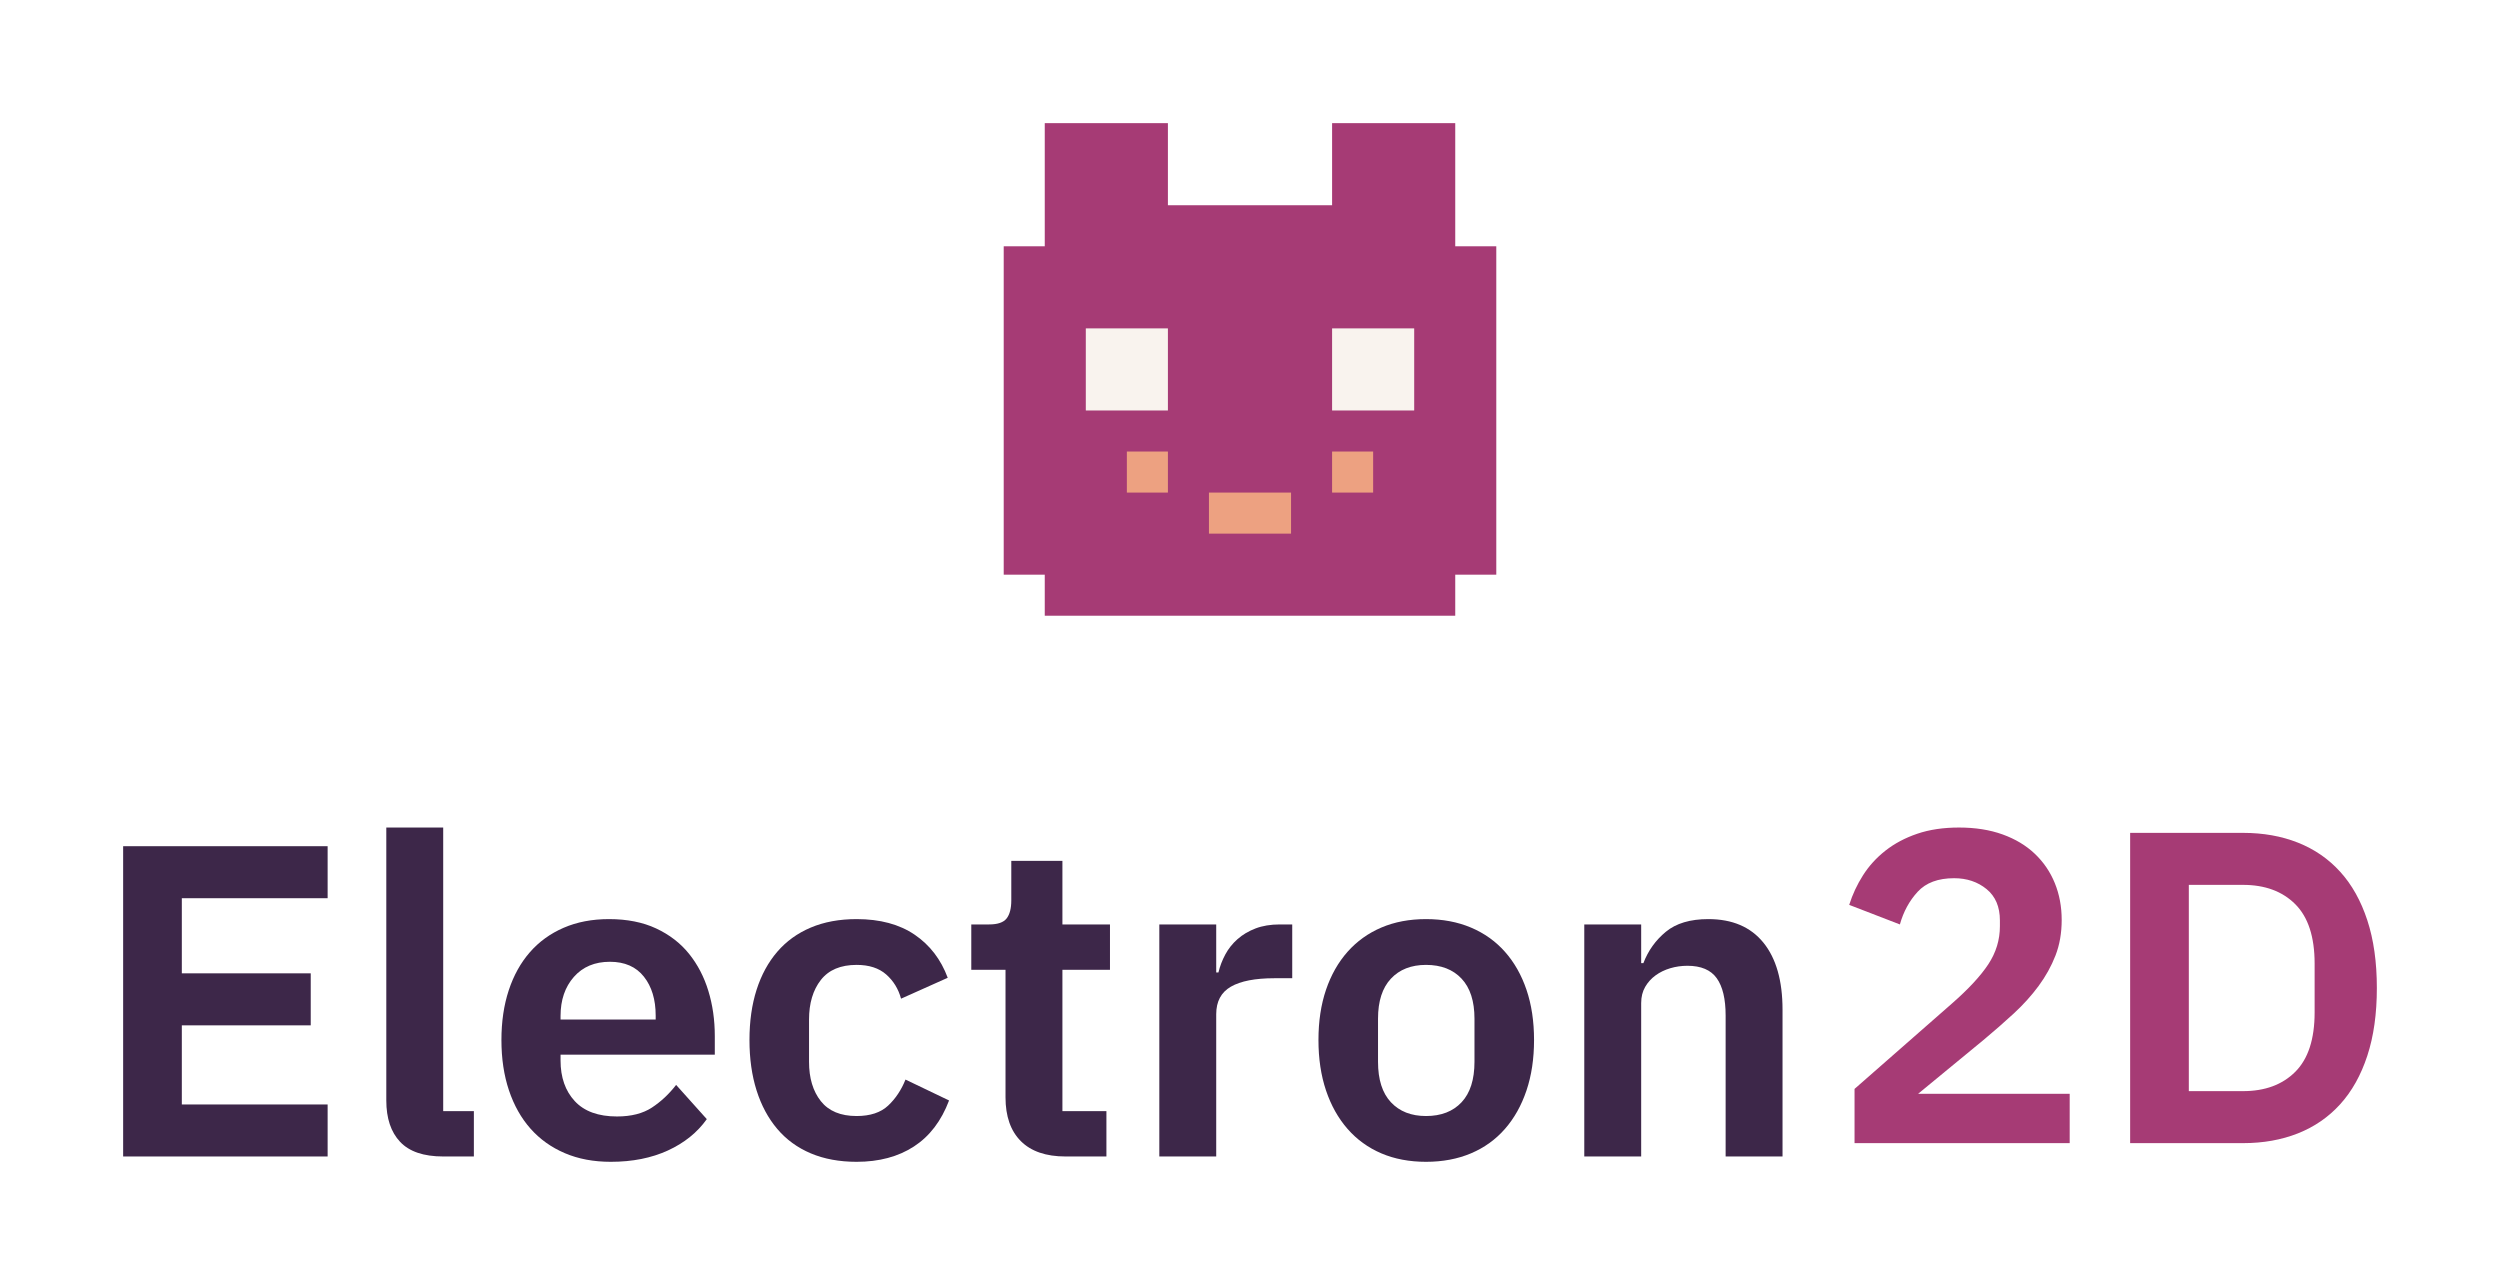
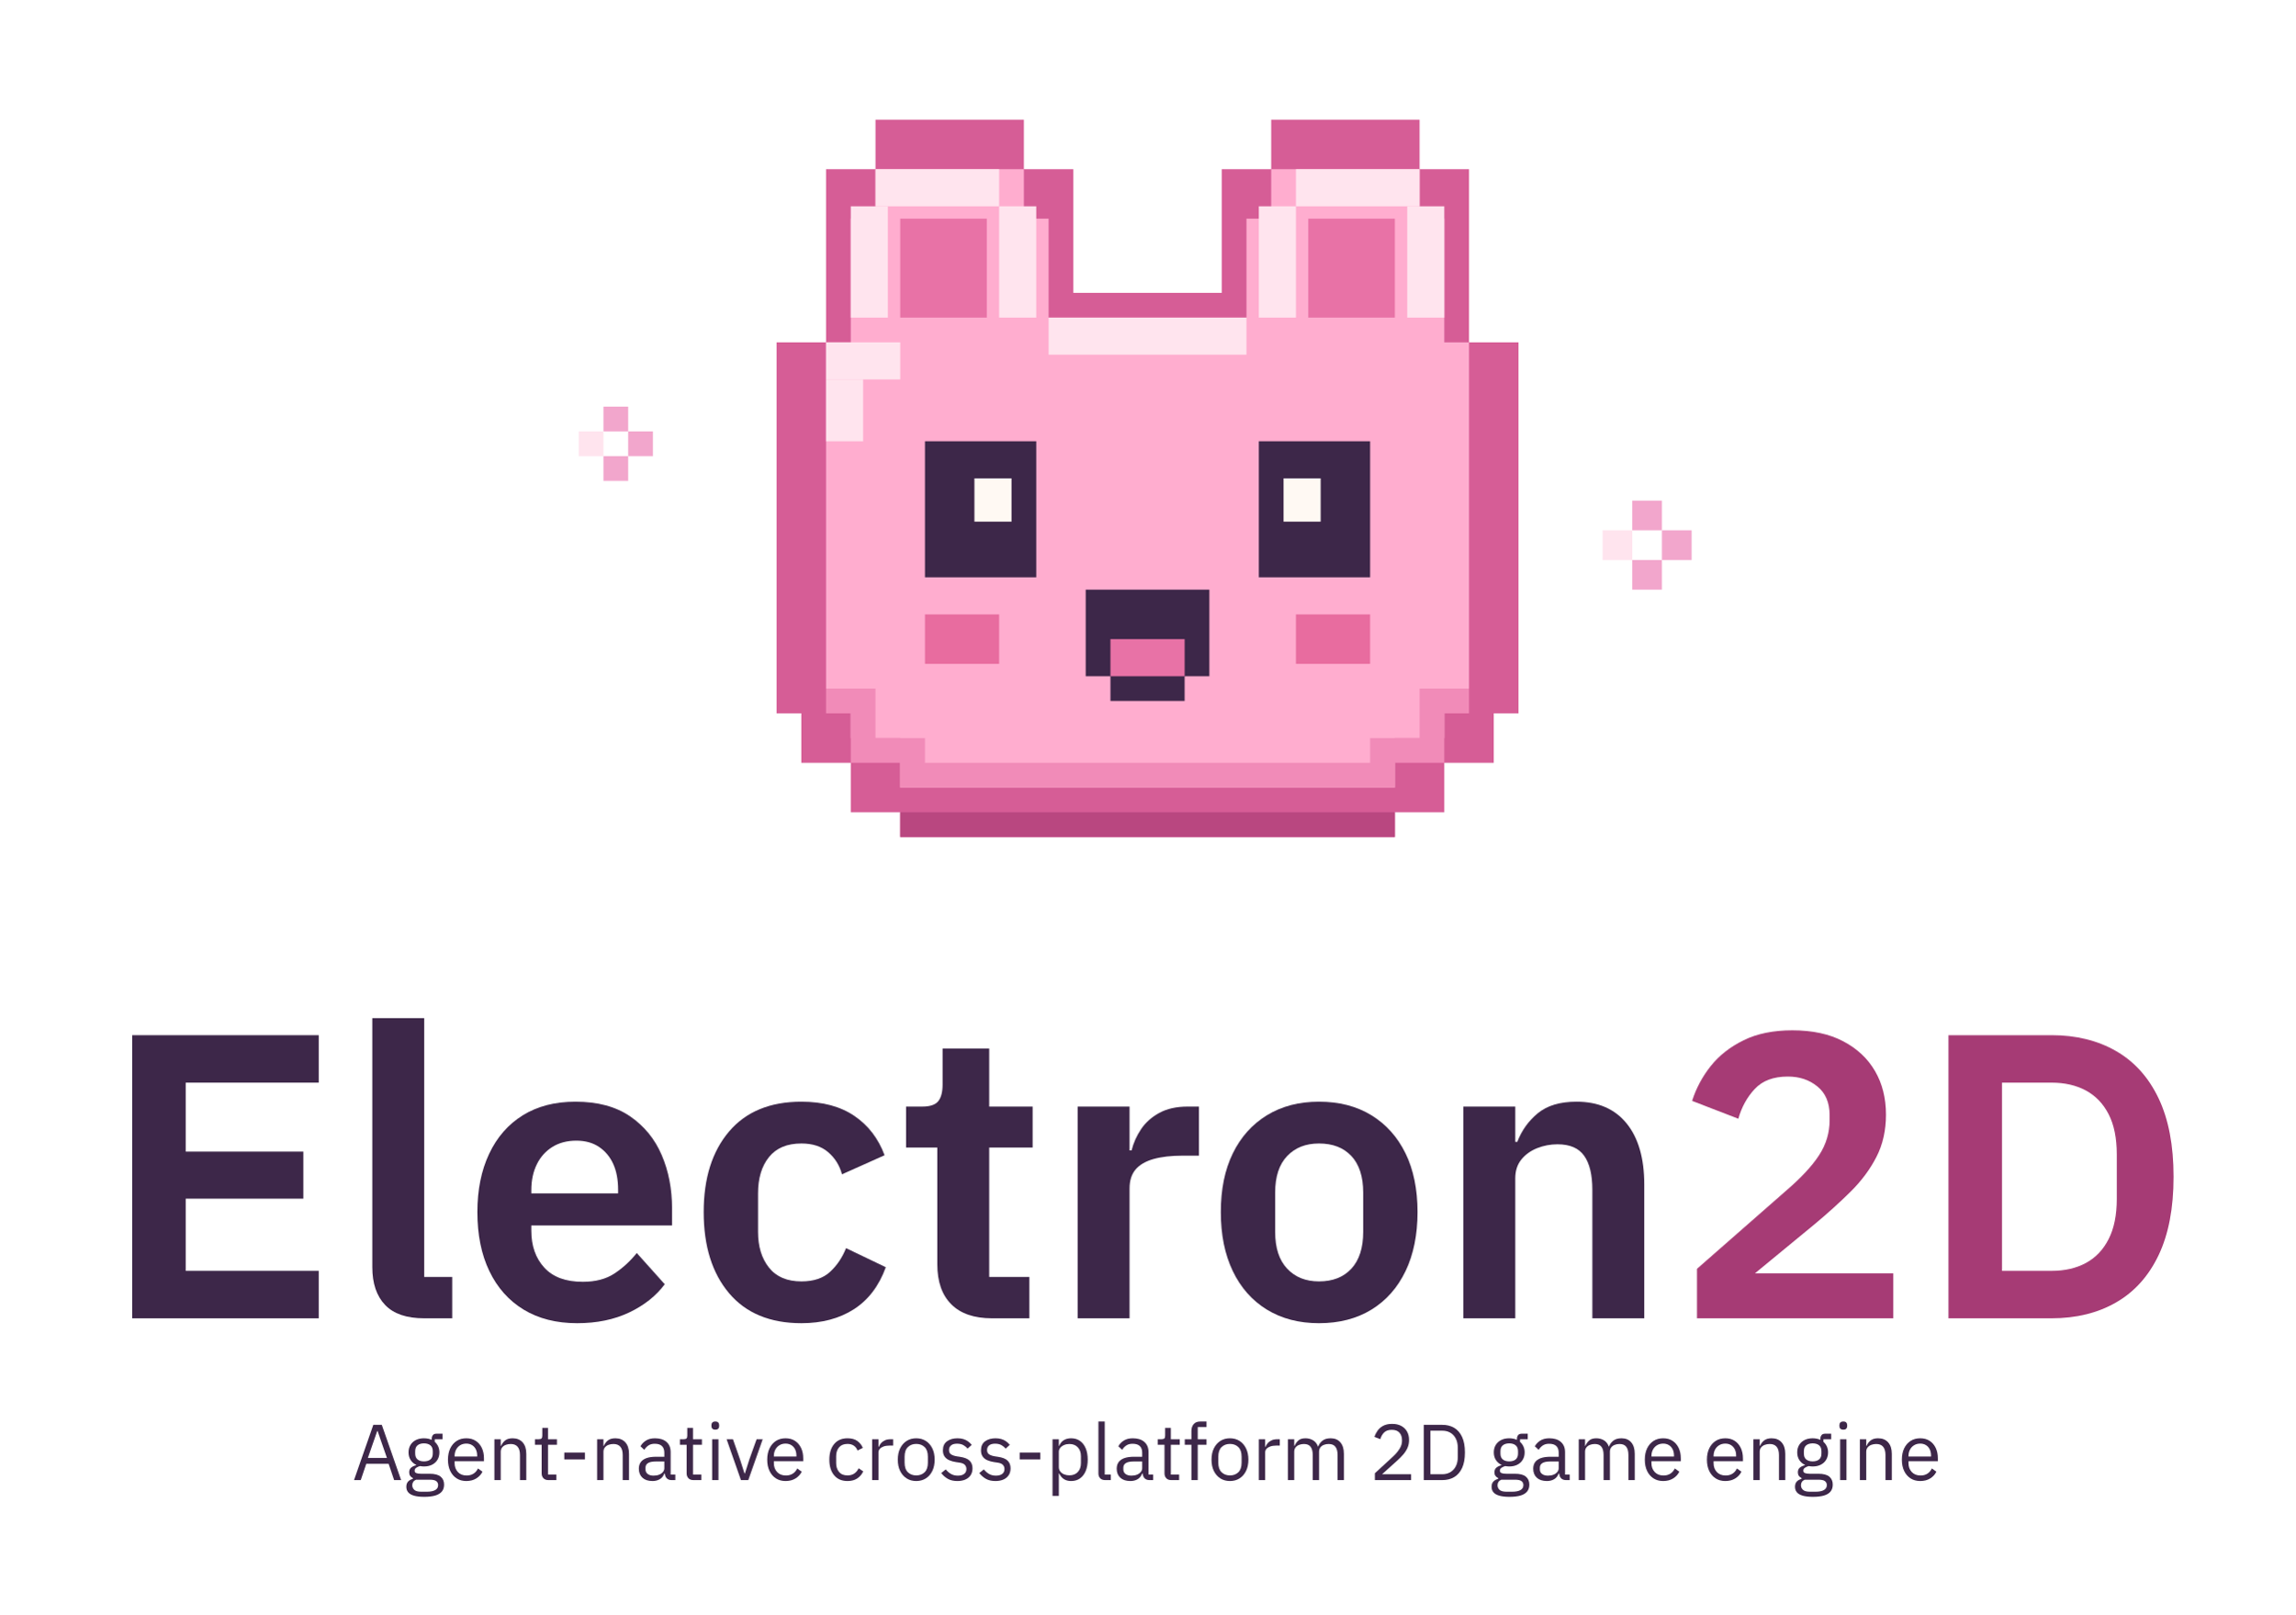
- <svg xmlns="http://www.w3.org/2000/svg" width="487.231" height="250.428" viewBox="0 0 487.231 250.428">
-   <g transform="translate(179.6154 8.0) scale(1.0)">
-     <path fill="#A63B75" d="M24 16H48V32H80V16H104V40H112V104H104V112H24V104H16V40H24Z" />
-     <path fill="#F9F3EE" d="M32 56H48V72H32ZM80 56H96V72H80Z" />
-     <path fill="#EDA181" d="M40 80H48V88H40ZM80 80H88V88H80ZM56 88H72V96H56Z" />
-   </g>
-   <g transform="translate(16.89607 225.3886)">
-     <g fill="#3D2749" transform="scale(0.08663328 -0.08663328)">
-       <path transform="translate(0 0)" d="M82 0V698H542V581H214V412H504V295H214V117H542V0Z" />
-       <path transform="translate(600 0)" d="M202 0Q136 0 105.0 33.0Q74 66 74 126V740H202V102H271V0Z" />
-       <path transform="translate(894 0)" d="M285 -12Q227 -12 181.5 7.5Q136 27 104.5 62.5Q73 98 56.0 148.5Q39 199 39 262Q39 324 55.5 374.0Q72 424 103.0 459.5Q134 495 179.0 514.5Q224 534 281 534Q342 534 387.0 513.0Q432 492 461.0 456.0Q490 420 504.5 372.5Q519 325 519 271V229H172V216Q172 159 204.0 124.5Q236 90 299 90Q347 90 377.5 110.0Q408 130 432 161L501 84Q469 39 413.5 13.5Q358 -12 285 -12ZM283 438Q232 438 202.0 404.0Q172 370 172 316V308H386V317Q386 371 359.5 404.5Q333 438 283 438Z" />
-       <path transform="translate(1452 0)" d="M280 -12Q222 -12 177.0 7.0Q132 26 101.5 62.0Q71 98 55.0 148.5Q39 199 39 262Q39 325 55.0 375.0Q71 425 101.5 460.5Q132 496 177.0 515.0Q222 534 280 534Q359 534 410.5 499.0Q462 464 485 402L380 355Q371 388 346.5 409.5Q322 431 280 431Q226 431 199.5 397.0Q173 363 173 308V213Q173 158 199.5 124.5Q226 91 280 91Q326 91 351.0 114.5Q376 138 390 173L488 126Q462 57 409.0 22.5Q356 -12 280 -12Z" />
-       <path transform="translate(1965 0)" d="M237 0Q171 0 136.5 34.5Q102 69 102 133V420H25V522H65Q94 522 104.5 535.5Q115 549 115 576V665H230V522H337V420H230V102H329V0Z" />
-       <path transform="translate(2339 0)" d="M74 0V522H202V414H207Q212 435 222.5 454.5Q233 474 250.0 489.0Q267 504 290.5 513.0Q314 522 345 522H373V401H333Q268 401 235.0 382.0Q202 363 202 320V0Z" />
-       <path transform="translate(2732 0)" d="M281 -12Q225 -12 180.5 7.0Q136 26 104.5 62.0Q73 98 56.0 148.5Q39 199 39 262Q39 325 56.0 375.0Q73 425 104.5 460.5Q136 496 180.5 515.0Q225 534 281 534Q337 534 382.0 515.0Q427 496 458.5 460.5Q490 425 507.0 375.0Q524 325 524 262Q524 199 507.0 148.5Q490 98 458.5 62.0Q427 26 382.0 7.0Q337 -12 281 -12ZM281 91Q332 91 361.0 122.0Q390 153 390 213V310Q390 369 361.0 400.0Q332 431 281 431Q231 431 202.0 400.0Q173 369 173 310V213Q173 153 202.0 122.0Q231 91 281 91Z" />
-       <path transform="translate(3295 0)" d="M74 0V522H202V435H207Q223 477 257.5 505.5Q292 534 353 534Q434 534 477.0 481.0Q520 428 520 330V0H392V317Q392 373 372.0 401.0Q352 429 306 429Q286 429 267.5 423.5Q249 418 234.5 407.5Q220 397 211.0 381.5Q202 366 202 345V0Z" />
-     </g>
-   </g>
-   <g transform="translate(356.0654 222.7896)">
-     <g fill="#A63B75" transform="scale(0.08663328 -0.08663328)">
-       <path transform="translate(0 0)" d="M546 0H62V122L281 314Q337 363 363.0 402.5Q389 442 389 488V501Q389 547 359.0 571.5Q329 596 286 596Q232 596 204.0 565.5Q176 535 164 492L50 536Q61 571 81.0 602.5Q101 634 131.5 658.0Q162 682 203.0 696.0Q244 710 297 710Q352 710 395.0 694.5Q438 679 467.5 651.0Q497 623 512.5 585.0Q528 547 528 502Q528 458 514.0 422.0Q500 386 476.0 353.5Q452 321 420.0 291.5Q388 262 352 232L205 111H546Z" />
-       <path transform="translate(600 0)" d="M82 698H336Q404 698 459.5 676.0Q515 654 554.5 610.5Q594 567 615.5 501.5Q637 436 637 349Q637 262 615.5 196.5Q594 131 554.5 87.5Q515 44 459.5 22.0Q404 0 336 0H82ZM336 117Q410 117 453.5 160.5Q497 204 497 294V404Q497 494 453.5 537.5Q410 581 336 581H214V117Z" />
+ <svg xmlns="http://www.w3.org/2000/svg" width="580" height="408" viewBox="430 291 580 408" fill="none" version="1.1">
+   <g>
+     <g>
+       <g>
+         <g>
+           <g fill="none">
+             <g />
+             <g>
+               <g>
+                 <g transform="matrix(1, 0, 0, 1, 0, 0)" x="455" y="535.312" width="530" height="103" rx="0" ry="0">
+                   <g>
+                     <g fill="#3D2749" aria-label="Electron" data-font="IBM Plex Sans 600">
+                       <path d="M510.556 624.125H463.405V552.58H510.556V564.572H476.935V581.997H506.661V593.888H476.935V612.133H510.556Z" />
+                       <path d="M544.279 624.125H537.206Q530.543 624.125 527.315 620.742Q524.086 617.36 524.086 611.21V548.275H537.206V613.67H544.279Z" />
+                       <path d="M575.849 625.355Q567.956 625.355 562.319 621.921Q556.681 618.487 553.658 612.184Q550.634 605.88 550.634 597.27Q550.634 588.865 553.606 582.561Q556.579 576.258 562.114 572.824Q567.649 569.39 575.439 569.39Q583.844 569.39 589.225 573.08Q594.607 576.77 597.221 582.869Q599.834 588.967 599.834 596.347V600.653H564.266V601.985Q564.266 607.725 567.546 611.312Q570.827 614.9 577.284 614.9Q582.102 614.9 585.279 612.799Q588.457 610.697 590.917 607.622L597.989 615.515Q594.709 619.923 589.02 622.639Q583.332 625.355 575.849 625.355ZM575.644 579.23Q572.159 579.23 569.596 580.819Q567.034 582.408 565.65 585.226Q564.266 588.045 564.266 591.735V592.555H586.202V591.633Q586.202 587.84 584.972 585.124Q583.742 582.408 581.384 580.819Q579.027 579.23 575.644 579.23Z" />
+                       <path d="M632.532 625.355Q620.642 625.355 614.236 617.77Q607.829 610.185 607.829 597.27Q607.829 584.457 614.236 576.924Q620.642 569.39 632.532 569.39Q640.63 569.39 645.909 572.977Q651.188 576.565 653.545 582.92L642.782 587.737Q641.86 584.355 639.297 582.151Q636.735 579.947 632.532 579.947Q627.1 579.947 624.332 583.381Q621.565 586.815 621.565 592.555V602.293Q621.565 607.827 624.332 611.312Q627.1 614.798 632.532 614.798Q637.145 614.798 639.759 612.389Q642.372 609.98 643.807 606.393L653.852 611.21Q651.29 618.283 645.806 621.819Q640.322 625.355 632.532 625.355Z" />
+                       <path d="M690.138 624.125H680.708Q673.943 624.125 670.407 620.589Q666.87 617.053 666.87 610.492V580.972H658.978V570.62H663.078Q666.05 570.62 667.126 569.236Q668.203 567.852 668.203 565.085V555.962H679.99V570.62H690.958V580.972H679.99V613.67H690.138Z" />
+                       <path d="M715.456 624.125H702.336V570.62H715.456V581.69H715.968Q716.686 578.82 718.377 576.309Q720.068 573.798 722.99 572.209Q725.911 570.62 730.114 570.62H732.984V583.023H728.883Q724.476 583.023 721.452 583.894Q718.428 584.765 716.942 586.559Q715.456 588.352 715.456 591.325Z" />
+                       <path d="M763.324 625.355Q755.739 625.355 750.153 621.921Q744.566 618.487 741.542 612.184Q738.519 605.88 738.519 597.27Q738.519 588.66 741.542 582.459Q744.566 576.258 750.153 572.824Q755.739 569.39 763.324 569.39Q771.011 569.39 776.598 572.824Q782.184 576.258 785.208 582.459Q788.232 588.66 788.232 597.27Q788.232 605.88 785.208 612.184Q782.184 618.487 776.598 621.921Q771.011 625.355 763.324 625.355ZM763.324 614.798Q768.551 614.798 771.524 611.569Q774.496 608.34 774.496 602.293V592.35Q774.496 586.303 771.524 583.125Q768.551 579.947 763.324 579.947Q758.301 579.947 755.278 583.125Q752.254 586.303 752.254 592.35V602.293Q752.254 608.34 755.278 611.569Q758.301 614.798 763.324 614.798Z" />
+                       <path d="M812.934 624.125H799.814V570.62H812.934V579.538H813.447Q815.087 575.232 818.623 572.311Q822.16 569.39 828.412 569.39Q836.612 569.39 841.071 574.874Q845.53 580.357 845.53 590.3V624.125H832.41V591.633Q832.41 585.995 830.36 583.074Q828.31 580.153 823.595 580.153Q820.93 580.153 818.47 581.126Q816.01 582.1 814.472 583.996Q812.934 585.893 812.934 588.763Z" />
+                     </g>
+                   </g>
+                   <g>
+                     <g fill="#A63B75" aria-label="2D" data-font="IBM Plex Sans 600">
+                       <path d="M908.466 612.747V624.125H858.855V611.62L881.303 591.94Q887.043 587.02 889.708 582.92Q892.373 578.82 892.373 574.105V572.773Q892.373 568.058 889.298 565.546Q886.223 563.035 881.816 563.035Q876.383 563.035 873.462 566.161Q870.54 569.288 869.31 573.695L857.625 569.185Q859.163 564.367 862.34 560.37Q865.518 556.372 870.643 553.861Q875.768 551.35 882.943 551.35Q890.528 551.35 895.807 554.117Q901.086 556.885 903.854 561.651Q906.621 566.418 906.621 572.67Q906.621 578.615 904.212 583.33Q901.803 588.045 897.652 592.145Q893.501 596.245 888.581 600.345L873.513 612.747Z" />
+                       <path d="M922.406 624.125V552.58H948.442Q957.769 552.58 964.74 556.577Q971.71 560.575 975.502 568.519Q979.295 576.462 979.295 588.352Q979.295 600.242 975.502 608.186Q971.71 616.13 964.74 620.128Q957.769 624.125 948.442 624.125ZM935.937 612.133H948.442Q953.464 612.133 957.154 610.134Q960.845 608.135 962.895 604.086Q964.945 600.038 964.945 593.99V582.715Q964.945 576.565 962.895 572.567Q960.845 568.57 957.154 566.571Q953.464 564.572 948.442 564.572H935.937Z" />
+                     </g>
+                   </g>
+                 </g>
+               </g>
+               <g>
+                 <g transform="matrix(1, 0, 0, 1, 0, 0)" x="519" y="640" width="402" height="20" rx="0" ry="0">
+                   <g>
+                     <g fill="#3D2749" aria-label="Agent-native cross-platform 2D game engine" data-font="IBM Plex Sans 400" transform="translate(0 7.5)">
+                       <path d="M531.36 657.5H529.6L528.2 653.38H522.56L521.16 657.5H519.46L524.34 643.54H526.48ZM527.78 651.9 526.02 646.84 525.42 645.1H525.32L524.72 646.84L522.96 651.9Z" />
+                       <path d="M542.221 658.64Q542.221 659.7 541.661 660.39Q541.101 661.08 539.991 661.41Q538.881 661.74 537.221 661.74Q535.62 661.74 534.611 661.44Q533.6 661.14 533.14 660.57Q532.68 660 532.68 659.2Q532.68 658.36 533.12 657.88Q533.56 657.4 534.321 657.2V656.98Q533.88 656.76 533.64 656.41Q533.4 656.06 533.4 655.54Q533.4 654.76 533.9 654.35Q534.4 653.94 535.181 653.74V653.66Q534.26 653.22 533.75 652.4Q533.24 651.58 533.24 650.5Q533.24 649.44 533.72 648.64Q534.2 647.84 535.081 647.39Q535.961 646.94 537.12 646.94Q537.681 646.94 538.171 647.04Q538.661 647.14 539.081 647.34V647.16Q539.081 646.56 539.361 646.17Q539.641 645.78 540.281 645.78H541.821V647.18H539.861V647.84Q540.421 648.32 540.731 649Q541.041 649.68 541.041 650.5Q541.041 651.54 540.561 652.35Q540.081 653.16 539.201 653.61Q538.321 654.06 537.14 654.06Q536.88 654.06 536.62 654.03Q536.361 654 536.14 653.96Q535.64 654.1 535.211 654.37Q534.78 654.64 534.78 655.12Q534.78 655.58 535.221 655.74Q535.66 655.9 536.361 655.9H538.561Q540.481 655.9 541.351 656.63Q542.221 657.36 542.221 658.64ZM540.721 658.76Q540.721 658.14 540.251 657.77Q539.781 657.4 538.581 657.4H535.14Q534.64 657.62 534.41 657.97Q534.18 658.32 534.18 658.8Q534.18 659.48 534.691 659.96Q535.201 660.44 536.42 660.44H537.901Q539.241 660.44 539.981 660.02Q540.721 659.6 540.721 658.76ZM537.14 652.78Q538.161 652.78 538.761 652.29Q539.361 651.8 539.361 650.78V650.22Q539.361 649.2 538.761 648.71Q538.161 648.22 537.14 648.22Q536.12 648.22 535.52 648.71Q534.92 649.2 534.92 650.22V650.78Q534.92 651.8 535.52 652.29Q536.12 652.78 537.14 652.78Z" />
+                       <path d="M547.841 657.74Q546.441 657.74 545.401 657.07Q544.361 656.4 543.781 655.19Q543.201 653.98 543.201 652.34Q543.201 650.7 543.781 649.49Q544.361 648.28 545.401 647.61Q546.441 646.94 547.841 646.94Q549.221 646.94 550.221 647.59Q551.221 648.24 551.761 649.38Q552.301 650.52 552.301 651.98V652.74H544.881V653.22Q544.881 654.56 545.691 655.45Q546.501 656.34 547.941 656.34Q548.921 656.34 549.651 655.88Q550.381 655.42 550.781 654.56L551.921 655.38Q551.421 656.42 550.361 657.08Q549.301 657.74 547.841 657.74ZM547.841 648.28Q546.981 648.28 546.311 648.68Q545.641 649.08 545.261 649.79Q544.881 650.5 544.881 651.4V651.54H550.581V651.32Q550.581 650.4 550.241 649.72Q549.901 649.04 549.281 648.66Q548.661 648.28 547.841 648.28Z" />
+                       <path d="M556.541 657.5H554.941V647.18H556.541V648.86H556.621Q557.001 647.98 557.691 647.46Q558.381 646.94 559.541 646.94Q561.141 646.94 562.071 647.97Q563.001 649 563.001 650.88V657.5H561.401V651.16Q561.401 649.78 560.811 649.08Q560.221 648.38 559.061 648.38Q558.421 648.38 557.841 648.59Q557.261 648.8 556.901 649.24Q556.541 649.68 556.541 650.34Z" />
+                       <path d="M570.582 657.5H568.582Q567.761 657.5 567.321 657.02Q566.881 656.54 566.881 655.8V648.58H565.181V647.18H566.141Q566.661 647.18 566.851 646.97Q567.041 646.76 567.041 646.24V644.32H568.481V647.18H570.741V648.58H568.481V656.1H570.582Z" />
+                       <path d="M577.822 652.28H572.602V650.56H577.822Z" />
+                       <path d="M582.502 657.5H580.902V647.18H582.502V648.86H582.582Q582.962 647.98 583.652 647.46Q584.342 646.94 585.502 646.94Q587.102 646.94 588.032 647.97Q588.962 649 588.962 650.88V657.5H587.362V651.16Q587.362 649.78 586.772 649.08Q586.182 648.38 585.022 648.38Q584.382 648.38 583.802 648.59Q583.222 648.8 582.862 649.24Q582.502 649.68 582.502 650.34Z" />
+                       <path d="M600.662 657.5H599.762Q599.122 657.5 598.722 657.23Q598.322 656.96 598.142 656.48Q597.962 656 597.962 655.38V655.24L598.582 655.82H597.882Q597.562 656.76 596.772 657.25Q595.982 657.74 594.902 657.74Q593.262 657.74 592.352 656.9Q591.442 656.06 591.442 654.62Q591.442 653.64 591.922 652.97Q592.402 652.3 593.372 651.95Q594.342 651.6 595.842 651.6H597.882V650.58Q597.882 649.48 597.282 648.9Q596.682 648.32 595.442 648.32Q594.522 648.32 593.882 648.74Q593.242 649.16 592.822 649.86L591.862 648.96Q592.282 648.14 593.202 647.54Q594.122 646.94 595.522 646.94Q597.382 646.94 598.432 647.86Q599.482 648.78 599.482 650.42V656.1H600.662ZM597.882 652.8H595.762Q594.402 652.8 593.762 653.2Q593.122 653.6 593.122 654.36V654.78Q593.122 655.54 593.682 655.96Q594.242 656.38 595.162 656.38Q595.962 656.38 596.572 656.13Q597.182 655.88 597.532 655.45Q597.882 655.02 597.882 654.5Z" />
+                       <path d="M607.223 657.5H605.222Q604.403 657.5 603.962 657.02Q603.523 656.54 603.523 655.8V648.58H601.822V647.18H602.783Q603.303 647.18 603.492 646.97Q603.683 646.76 603.683 646.24V644.32H605.122V647.18H607.383V648.58H605.122V656.1H607.223Z" />
+                       <path d="M610.763 644.76Q610.263 644.76 610.023 644.51Q609.783 644.26 609.783 643.86V643.6Q609.783 643.2 610.023 642.95Q610.263 642.7 610.763 642.7Q611.283 642.7 611.513 642.95Q611.743 643.2 611.743 643.6V643.86Q611.743 644.26 611.513 644.51Q611.283 644.76 610.763 644.76ZM609.963 657.5V647.18H611.563V657.5Z" />
+                       <path d="M619.103 657.5H617.243L613.623 647.18H615.223L617.023 652.3L618.143 655.82H618.243L619.363 652.3L621.203 647.18H622.743Z" />
+                       <path d="M628.523 657.74Q627.123 657.74 626.083 657.07Q625.043 656.4 624.463 655.19Q623.883 653.98 623.883 652.34Q623.883 650.7 624.463 649.49Q625.043 648.28 626.083 647.61Q627.123 646.94 628.523 646.94Q629.903 646.94 630.903 647.59Q631.903 648.24 632.443 649.38Q632.983 650.52 632.983 651.98V652.74H625.563V653.22Q625.563 654.56 626.373 655.45Q627.183 656.34 628.623 656.34Q629.603 656.34 630.333 655.88Q631.063 655.42 631.463 654.56L632.603 655.38Q632.103 656.42 631.043 657.08Q629.983 657.74 628.523 657.74ZM628.523 648.28Q627.663 648.28 626.993 648.68Q626.323 649.08 625.943 649.79Q625.563 650.5 625.563 651.4V651.54H631.263V651.32Q631.263 650.4 630.923 649.72Q630.583 649.04 629.963 648.66Q629.343 648.28 628.523 648.28Z" />
+                       <path d="M644.184 657.74Q642.004 657.74 640.794 656.28Q639.584 654.82 639.584 652.34Q639.584 649.86 640.794 648.4Q642.004 646.94 644.184 646.94Q645.724 646.94 646.664 647.62Q647.604 648.3 648.044 649.36L646.704 650.04Q646.424 649.24 645.774 648.8Q645.124 648.36 644.184 648.36Q642.764 648.36 642.034 649.23Q641.304 650.1 641.304 651.46V653.22Q641.304 654.56 642.034 655.44Q642.764 656.32 644.184 656.32Q645.164 656.32 645.864 655.86Q646.564 655.4 646.984 654.52L648.144 655.3Q647.644 656.4 646.654 657.07Q645.664 657.74 644.184 657.74Z" />
+                       <path d="M652.004 657.5H650.404V647.18H652.004V649.08H652.104Q652.284 648.58 652.664 648.15Q653.044 647.72 653.644 647.45Q654.244 647.18 655.084 647.18H655.704V648.78H654.764Q653.904 648.78 653.284 649.01Q652.664 649.24 652.334 649.62Q652.004 650 652.004 650.5Z" />
+                       <path d="M661.544 657.74Q660.164 657.74 659.114 657.07Q658.064 656.4 657.474 655.19Q656.884 653.98 656.884 652.34Q656.884 650.7 657.474 649.49Q658.064 648.28 659.114 647.61Q660.164 646.94 661.544 646.94Q662.924 646.94 663.974 647.61Q665.024 648.28 665.614 649.49Q666.204 650.7 666.204 652.34Q666.204 653.98 665.614 655.19Q665.024 656.4 663.974 657.07Q662.924 657.74 661.544 657.74ZM661.544 656.32Q662.844 656.32 663.664 655.52Q664.484 654.72 664.484 653.08V651.6Q664.484 649.96 663.664 649.16Q662.844 648.36 661.544 648.36Q660.264 648.36 659.434 649.16Q658.604 649.96 658.604 651.6V653.08Q658.604 654.72 659.434 655.52Q660.264 656.32 661.544 656.32Z" />
+                       <path d="M671.944 657.74Q670.524 657.74 669.544 657.19Q668.564 656.64 667.864 655.72L669.004 654.8Q669.605 655.54 670.345 655.96Q671.085 656.38 672.064 656.38Q673.085 656.38 673.655 655.94Q674.225 655.5 674.225 654.7Q674.225 654.1 673.835 653.66Q673.445 653.22 672.424 653.08L671.605 652.96Q670.664 652.82 669.904 652.49Q669.144 652.16 668.714 651.55Q668.284 650.94 668.284 649.98Q668.284 648.44 669.334 647.69Q670.385 646.94 671.965 646.94Q672.804 646.94 673.455 647.14Q674.105 647.34 674.625 647.71Q675.145 648.08 675.565 648.6L674.505 649.56Q674.165 649.08 673.505 648.69Q672.845 648.3 671.845 648.3Q670.865 648.3 670.345 648.73Q669.824 649.16 669.824 649.9Q669.824 650.64 670.335 650.99Q670.845 651.34 671.804 651.5L672.605 651.62Q674.325 651.88 675.045 652.61Q675.765 653.34 675.765 654.52Q675.765 655.52 675.305 656.24Q674.845 656.96 673.985 657.35Q673.125 657.74 671.944 657.74Z" />
+                       <path d="M681.565 657.74Q680.145 657.74 679.165 657.19Q678.185 656.64 677.485 655.72L678.625 654.8Q679.225 655.54 679.965 655.96Q680.705 656.38 681.685 656.38Q682.705 656.38 683.275 655.94Q683.845 655.5 683.845 654.7Q683.845 654.1 683.455 653.66Q683.065 653.22 682.045 653.08L681.225 652.96Q680.285 652.82 679.525 652.49Q678.765 652.16 678.335 651.55Q677.905 650.94 677.905 649.98Q677.905 648.44 678.955 647.69Q680.005 646.94 681.585 646.94Q682.425 646.94 683.075 647.14Q683.725 647.34 684.245 647.71Q684.765 648.08 685.185 648.6L684.125 649.56Q683.785 649.08 683.125 648.69Q682.465 648.3 681.465 648.3Q680.485 648.3 679.965 648.73Q679.445 649.16 679.445 649.9Q679.445 650.64 679.955 650.99Q680.465 651.34 681.425 651.5L682.225 651.62Q683.945 651.88 684.665 652.61Q685.385 653.34 685.385 654.52Q685.385 655.52 684.925 656.24Q684.465 656.96 683.605 657.35Q682.745 657.74 681.565 657.74Z" />
+                       <path d="M692.905 652.28H687.685V650.56H692.905Z" />
+                       <path d="M695.985 661.5V647.18H697.585V648.86H697.665Q698.065 647.88 698.845 647.41Q699.625 646.94 700.685 646.94Q701.985 646.94 702.925 647.6Q703.865 648.26 704.375 649.47Q704.885 650.68 704.885 652.34Q704.885 653.98 704.375 655.2Q703.865 656.42 702.925 657.08Q701.985 657.74 700.685 657.74Q699.625 657.74 698.875 657.26Q698.125 656.78 697.665 655.82H697.585V661.5ZM700.245 656.3Q701.605 656.3 702.385 655.45Q703.165 654.6 703.165 653.22V651.46Q703.165 650.08 702.385 649.23Q701.605 648.38 700.245 648.38Q699.525 648.38 698.915 648.64Q698.305 648.9 697.945 649.34Q697.585 649.78 697.585 650.36V654.2Q697.585 654.86 697.945 655.33Q698.305 655.8 698.915 656.05Q699.525 656.3 700.245 656.3Z" />
+                       <path d="M710.706 657.5H709.286Q708.466 657.5 708.026 657.03Q707.586 656.56 707.586 655.84V642.7H709.186V656.1H710.706Z" />
+                       <path d="M721.426 657.5H720.526Q719.886 657.5 719.486 657.23Q719.086 656.96 718.906 656.48Q718.726 656 718.726 655.38V655.24L719.346 655.82H718.646Q718.326 656.76 717.536 657.25Q716.746 657.74 715.666 657.74Q714.026 657.74 713.116 656.9Q712.206 656.06 712.206 654.62Q712.206 653.64 712.686 652.97Q713.166 652.3 714.136 651.95Q715.106 651.6 716.606 651.6H718.646V650.58Q718.646 649.48 718.046 648.9Q717.446 648.32 716.206 648.32Q715.286 648.32 714.646 648.74Q714.006 649.16 713.586 649.86L712.626 648.96Q713.046 648.14 713.966 647.54Q714.886 646.94 716.286 646.94Q718.146 646.94 719.196 647.86Q720.246 648.78 720.246 650.42V656.1H721.426ZM718.646 652.8H716.526Q715.166 652.8 714.526 653.2Q713.886 653.6 713.886 654.36V654.78Q713.886 655.54 714.446 655.96Q715.006 656.38 715.926 656.38Q716.726 656.38 717.336 656.13Q717.946 655.88 718.296 655.45Q718.646 655.02 718.646 654.5Z" />
+                       <path d="M727.986 657.5H725.986Q725.166 657.5 724.726 657.02Q724.286 656.54 724.286 655.8V648.58H722.586V647.18H723.546Q724.066 647.18 724.256 646.97Q724.446 646.76 724.446 646.24V644.32H725.886V647.18H728.146V648.58H725.886V656.1H727.986Z" />
+                       <path d="M731.086 657.5V648.58H729.406V647.18H731.086V645.1Q731.086 644.04 731.646 643.37Q732.206 642.7 733.346 642.7H734.906V644.1H732.686V647.18H734.906V648.58H732.686V657.5Z" />
+                       <path d="M740.827 657.74Q739.447 657.74 738.396 657.07Q737.346 656.4 736.756 655.19Q736.166 653.98 736.166 652.34Q736.166 650.7 736.756 649.49Q737.346 648.28 738.396 647.61Q739.447 646.94 740.827 646.94Q742.207 646.94 743.257 647.61Q744.307 648.28 744.897 649.49Q745.487 650.7 745.487 652.34Q745.487 653.98 744.897 655.19Q744.307 656.4 743.257 657.07Q742.207 657.74 740.827 657.74ZM740.827 656.32Q742.127 656.32 742.947 655.52Q743.767 654.72 743.767 653.08V651.6Q743.767 649.96 742.947 649.16Q742.127 648.36 740.827 648.36Q739.547 648.36 738.716 649.16Q737.886 649.96 737.886 651.6V653.08Q737.886 654.72 738.716 655.52Q739.547 656.32 740.827 656.32Z" />
+                       <path d="M749.727 657.5H748.127V647.18H749.727V649.08H749.827Q750.007 648.58 750.387 648.15Q750.767 647.72 751.367 647.45Q751.967 647.18 752.807 647.18H753.427V648.78H752.487Q751.627 648.78 751.007 649.01Q750.387 649.24 750.057 649.62Q749.727 650 749.727 650.5Z" />
+                       <path d="M757.067 657.5H755.467V647.18H757.067V648.86H757.147Q757.487 648.06 758.107 647.5Q758.727 646.94 759.927 646.94Q760.947 646.94 761.807 647.43Q762.667 647.92 763.087 649.04H763.127Q763.407 648.2 764.177 647.57Q764.947 646.94 766.267 646.94Q767.847 646.94 768.737 647.97Q769.627 649 769.627 650.88V657.5H768.027V651.16Q768.027 649.8 767.487 649.09Q766.947 648.38 765.767 648.38Q765.147 648.38 764.587 648.59Q764.027 648.8 763.687 649.24Q763.347 649.68 763.347 650.34V657.5H761.747V651.16Q761.747 649.78 761.207 649.08Q760.667 648.38 759.527 648.38Q758.907 648.38 758.337 648.59Q757.767 648.8 757.417 649.24Q757.067 649.68 757.067 650.34Z" />
+                       <path d="M786.608 656.02V657.5H777.448V655.78L782.008 651.58Q782.988 650.68 783.648 649.66Q784.308 648.64 784.308 647.64V647.4Q784.308 646.24 783.668 645.52Q783.028 644.8 781.728 644.8Q780.448 644.8 779.778 645.48Q779.108 646.16 778.828 647.16L777.328 646.58Q777.608 645.76 778.138 645.01Q778.668 644.26 779.568 643.78Q780.468 643.3 781.808 643.3Q783.168 643.3 784.128 643.82Q785.088 644.34 785.588 645.25Q786.088 646.16 786.088 647.36Q786.088 648.44 785.698 649.34Q785.308 650.24 784.618 651.04Q783.928 651.84 783.028 652.64L779.268 656.02Z" />
+                       <path d="M789.808 657.5V643.54H794.488Q796.228 643.54 797.518 644.31Q798.808 645.08 799.508 646.63Q800.208 648.18 800.208 650.52Q800.208 652.86 799.508 654.41Q798.808 655.96 797.518 656.73Q796.228 657.5 794.488 657.5ZM791.488 656.02H794.488Q795.648 656.02 796.528 655.5Q797.408 654.98 797.908 654.01Q798.408 653.04 798.408 651.66V649.38Q798.408 648 797.908 647.02Q797.408 646.04 796.528 645.53Q795.648 645.02 794.488 645.02H791.488Z" />
+                       <path d="M816.489 658.64Q816.489 659.7 815.929 660.39Q815.369 661.08 814.259 661.41Q813.149 661.74 811.489 661.74Q809.889 661.74 808.879 661.44Q807.869 661.14 807.409 660.57Q806.948 660 806.948 659.2Q806.948 658.36 807.389 657.88Q807.828 657.4 808.589 657.2V656.98Q808.149 656.76 807.909 656.41Q807.668 656.06 807.668 655.54Q807.668 654.76 808.168 654.35Q808.669 653.94 809.449 653.74V653.66Q808.529 653.22 808.019 652.4Q807.509 651.58 807.509 650.5Q807.509 649.44 807.989 648.64Q808.469 647.84 809.349 647.39Q810.229 646.94 811.389 646.94Q811.949 646.94 812.439 647.04Q812.929 647.14 813.349 647.34V647.16Q813.349 646.56 813.629 646.17Q813.909 645.78 814.549 645.78H816.089V647.18H814.129V647.84Q814.689 648.32 814.999 649Q815.309 649.68 815.309 650.5Q815.309 651.54 814.829 652.35Q814.349 653.16 813.469 653.61Q812.589 654.06 811.409 654.06Q811.149 654.06 810.889 654.03Q810.629 654 810.409 653.96Q809.909 654.1 809.479 654.37Q809.049 654.64 809.049 655.12Q809.049 655.58 809.489 655.74Q809.929 655.9 810.629 655.9H812.829Q814.749 655.9 815.619 656.63Q816.489 657.36 816.489 658.64ZM814.989 658.76Q814.989 658.14 814.519 657.77Q814.049 657.4 812.849 657.4H809.409Q808.909 657.62 808.679 657.97Q808.449 658.32 808.449 658.8Q808.449 659.48 808.959 659.96Q809.469 660.44 810.689 660.44H812.169Q813.509 660.44 814.249 660.02Q814.989 659.6 814.989 658.76ZM811.409 652.78Q812.429 652.78 813.029 652.29Q813.629 651.8 813.629 650.78V650.22Q813.629 649.2 813.029 648.71Q812.429 648.22 811.409 648.22Q810.389 648.22 809.789 648.71Q809.189 649.2 809.189 650.22V650.78Q809.189 651.8 809.789 652.29Q810.389 652.78 811.409 652.78Z" />
+                       <path d="M826.689 657.5H825.789Q825.149 657.5 824.749 657.23Q824.349 656.96 824.169 656.48Q823.989 656 823.989 655.38V655.24L824.609 655.82H823.909Q823.589 656.76 822.799 657.25Q822.009 657.74 820.929 657.74Q819.289 657.74 818.379 656.9Q817.469 656.06 817.469 654.62Q817.469 653.64 817.949 652.97Q818.429 652.3 819.399 651.95Q820.369 651.6 821.869 651.6H823.909V650.58Q823.909 649.48 823.309 648.9Q822.709 648.32 821.469 648.32Q820.549 648.32 819.909 648.74Q819.269 649.16 818.849 649.86L817.889 648.96Q818.309 648.14 819.229 647.54Q820.149 646.94 821.549 646.94Q823.409 646.94 824.459 647.86Q825.509 648.78 825.509 650.42V656.1H826.689ZM823.909 652.8H821.789Q820.429 652.8 819.789 653.2Q819.149 653.6 819.149 654.36V654.78Q819.149 655.54 819.709 655.96Q820.269 656.38 821.189 656.38Q821.989 656.38 822.599 656.13Q823.209 655.88 823.559 655.45Q823.909 655.02 823.909 654.5Z" />
+                       <path d="M830.569 657.5H828.969V647.18H830.569V648.86H830.649Q830.989 648.06 831.609 647.5Q832.229 646.94 833.429 646.94Q834.449 646.94 835.309 647.43Q836.169 647.92 836.589 649.04H836.629Q836.909 648.2 837.679 647.57Q838.449 646.94 839.769 646.94Q841.35 646.94 842.24 647.97Q843.13 649 843.13 650.88V657.5H841.529V651.16Q841.529 649.8 840.99 649.09Q840.449 648.38 839.269 648.38Q838.649 648.38 838.089 648.59Q837.529 648.8 837.189 649.24Q836.849 649.68 836.849 650.34V657.5H835.249V651.16Q835.249 649.78 834.709 649.08Q834.169 648.38 833.029 648.38Q832.409 648.38 831.839 648.59Q831.269 648.8 830.919 649.24Q830.569 649.68 830.569 650.34Z" />
+                       <path d="M850.31 657.74Q848.91 657.74 847.87 657.07Q846.83 656.4 846.25 655.19Q845.67 653.98 845.67 652.34Q845.67 650.7 846.25 649.49Q846.83 648.28 847.87 647.61Q848.91 646.94 850.31 646.94Q851.69 646.94 852.69 647.59Q853.69 648.24 854.23 649.38Q854.77 650.52 854.77 651.98V652.74H847.35V653.22Q847.35 654.56 848.16 655.45Q848.97 656.34 850.41 656.34Q851.39 656.34 852.12 655.88Q852.85 655.42 853.25 654.56L854.39 655.38Q853.89 656.42 852.83 657.08Q851.77 657.74 850.31 657.74ZM850.31 648.28Q849.45 648.28 848.78 648.68Q848.11 649.08 847.73 649.79Q847.35 650.5 847.35 651.4V651.54H853.05V651.32Q853.05 650.4 852.71 649.72Q852.37 649.04 851.75 648.66Q851.13 648.28 850.31 648.28Z" />
+                       <path d="M866.01 657.74Q864.61 657.74 863.57 657.07Q862.53 656.4 861.95 655.19Q861.37 653.98 861.37 652.34Q861.37 650.7 861.95 649.49Q862.53 648.28 863.57 647.61Q864.61 646.94 866.01 646.94Q867.39 646.94 868.39 647.59Q869.39 648.24 869.93 649.38Q870.47 650.52 870.47 651.98V652.74H863.05V653.22Q863.05 654.56 863.86 655.45Q864.67 656.34 866.11 656.34Q867.09 656.34 867.82 655.88Q868.55 655.42 868.95 654.56L870.09 655.38Q869.59 656.42 868.53 657.08Q867.47 657.74 866.01 657.74ZM866.01 648.28Q865.15 648.28 864.48 648.68Q863.81 649.08 863.43 649.79Q863.05 650.5 863.05 651.4V651.54H868.75V651.32Q868.75 650.4 868.41 649.72Q868.07 649.04 867.45 648.66Q866.83 648.28 866.01 648.28Z" />
+                       <path d="M874.711 657.5H873.111V647.18H874.711V648.86H874.79Q875.17 647.98 875.861 647.46Q876.551 646.94 877.711 646.94Q879.311 646.94 880.241 647.97Q881.171 649 881.171 650.88V657.5H879.571V651.16Q879.571 649.78 878.981 649.08Q878.391 648.38 877.231 648.38Q876.591 648.38 876.011 648.59Q875.431 648.8 875.071 649.24Q874.711 649.68 874.711 650.34Z" />
+                       <path d="M893.171 658.64Q893.171 659.7 892.611 660.39Q892.051 661.08 890.941 661.41Q889.831 661.74 888.171 661.74Q886.571 661.74 885.561 661.44Q884.551 661.14 884.091 660.57Q883.631 660 883.631 659.2Q883.631 658.36 884.071 657.88Q884.511 657.4 885.271 657.2V656.98Q884.831 656.76 884.591 656.41Q884.351 656.06 884.351 655.54Q884.351 654.76 884.851 654.35Q885.351 653.94 886.131 653.74V653.66Q885.211 653.22 884.701 652.4Q884.191 651.58 884.191 650.5Q884.191 649.44 884.671 648.64Q885.151 647.84 886.031 647.39Q886.911 646.94 888.071 646.94Q888.631 646.94 889.121 647.04Q889.611 647.14 890.031 647.34V647.16Q890.031 646.56 890.311 646.17Q890.591 645.78 891.231 645.78H892.771V647.18H890.811V647.84Q891.371 648.32 891.681 649Q891.991 649.68 891.991 650.5Q891.991 651.54 891.511 652.35Q891.031 653.16 890.151 653.61Q889.271 654.06 888.091 654.06Q887.831 654.06 887.571 654.03Q887.311 654 887.091 653.96Q886.591 654.1 886.161 654.37Q885.731 654.64 885.731 655.12Q885.731 655.58 886.171 655.74Q886.611 655.9 887.311 655.9H889.511Q891.431 655.9 892.301 656.63Q893.171 657.36 893.171 658.64ZM891.671 658.76Q891.671 658.14 891.201 657.77Q890.731 657.4 889.531 657.4H886.091Q885.591 657.62 885.361 657.97Q885.131 658.32 885.131 658.8Q885.131 659.48 885.641 659.96Q886.151 660.44 887.371 660.44H888.851Q890.191 660.44 890.931 660.02Q891.671 659.6 891.671 658.76ZM888.091 652.78Q889.111 652.78 889.711 652.29Q890.311 651.8 890.311 650.78V650.22Q890.311 649.2 889.711 648.71Q889.111 648.22 888.091 648.22Q887.071 648.22 886.471 648.71Q885.871 649.2 885.871 650.22V650.78Q885.871 651.8 886.471 652.29Q887.071 652.78 888.091 652.78Z" />
+                       <path d="M895.831 644.76Q895.331 644.76 895.091 644.51Q894.851 644.26 894.851 643.86V643.6Q894.851 643.2 895.091 642.95Q895.331 642.7 895.831 642.7Q896.351 642.7 896.581 642.95Q896.811 643.2 896.811 643.6V643.86Q896.811 644.26 896.581 644.51Q896.351 644.76 895.831 644.76ZM895.031 657.5V647.18H896.631V657.5Z" />
+                       <path d="M901.631 657.5H900.031V647.18H901.631V648.86H901.711Q902.091 647.98 902.781 647.46Q903.471 646.94 904.631 646.94Q906.231 646.94 907.162 647.97Q908.091 649 908.091 650.88V657.5H906.491V651.16Q906.491 649.78 905.901 649.08Q905.311 648.38 904.151 648.38Q903.511 648.38 902.931 648.59Q902.351 648.8 901.991 649.24Q901.631 649.68 901.631 650.34Z" />
+                       <path d="M915.272 657.74Q913.872 657.74 912.832 657.07Q911.792 656.4 911.212 655.19Q910.632 653.98 910.632 652.34Q910.632 650.7 911.212 649.49Q911.792 648.28 912.832 647.61Q913.872 646.94 915.272 646.94Q916.652 646.94 917.652 647.59Q918.652 648.24 919.192 649.38Q919.732 650.52 919.732 651.98V652.74H912.312V653.22Q912.312 654.56 913.122 655.45Q913.932 656.34 915.372 656.34Q916.352 656.34 917.082 655.88Q917.812 655.42 918.212 654.56L919.352 655.38Q918.852 656.42 917.792 657.08Q916.732 657.74 915.272 657.74ZM915.272 648.28Q914.412 648.28 913.742 648.68Q913.072 649.08 912.692 649.79Q912.312 650.5 912.312 651.4V651.54H918.012V651.32Q918.012 650.4 917.672 649.72Q917.332 649.04 916.712 648.66Q916.092 648.28 915.272 648.28Z" />
+                     </g>
+                   </g>
+                 </g>
+               </g>
+               <g>
+                 <g>
+                   <g>
+                     <g>
+                       <g fill="none">
+                         <g>
+                           <rect rx="0" ry="0" x="620" y="315" width="200" height="200" transform="matrix(1, 0, 0, 1, 0, 0)" />
+                         </g>
+                         <g>
+                           <g width="128" height="128" rx="0" ry="0" style="fill: rgb(0, 0, 0);">
+                             <g width="128" height="128" rx="0" ry="0" style="fill: rgb(0, 0, 0);">
+                               <g style="display: none;">
+                                 <g>
+                                   <rect width="200" height="200" x="620" transform="matrix(1, 0, 0, 1, 0, 0)" style="fill: none;" ry="0" fill="none" rx="0" y="315" />
+                                 </g>
+                               </g>
+                               <g>
+                                 <g>
+                                   <path d="M651.25,321.25L688.75,321.25L688.75,333.75L701.25,333.75L701.25,365L738.75,365L738.75,333.75L751.25,333.75L751.25,321.25L788.75,321.25L788.75,333.75L801.25,333.75L801.25,377.5L813.75,377.5L813.75,471.25L807.5,471.25L807.5,483.75L795,483.75L795,496.25L782.5,496.25L782.5,502.5L657.5,502.5L657.5,496.25L645,496.25L645,483.75L632.5,483.75L632.5,471.25L626.25,471.25L626.25,377.5L638.75,377.5L638.75,333.75L651.25,333.75Z" style="fill: rgb(214, 93, 150);" />
+                                 </g>
+                               </g>
+                               <g>
+                                 <g>
+                                   <path d="M651.25,333.75L688.75,333.75L688.75,346.25L695,346.25L695,371.25L745,371.25L745,346.25L751.25,346.25L751.25,333.75L788.75,333.75L788.75,346.25L795,346.25L795,377.5L801.25,377.5L801.25,465L795,465L795,477.5L782.5,477.5L782.5,490L657.5,490L657.5,477.5L645,477.5L645,465L638.75,465L638.75,377.5L645,377.5L645,346.25L651.25,346.25Z" style="fill: rgb(255, 173, 207);" />
+                                 </g>
+                               </g>
+                               <g>
+                                 <g>
+                                   <rect rx="0" ry="0" x="651.25" y="333.75" transform="matrix(1, 0, 0, 1, 0, 0)" width="31.25" height="9.375" style="fill: rgb(255, 228, 238);" />
+                                 </g>
+                               </g>
+                               <g>
+                                 <g>
+                                   <rect rx="0" ry="0" x="757.5" y="333.75" transform="matrix(1, 0, 0, 1, 0, 0)" width="31.25" height="9.375" style="fill: rgb(255, 228, 238);" />
+                                 </g>
+                               </g>
+                               <g>
+                                 <g>
+                                   <rect rx="0" ry="0" x="645" y="343.125" transform="matrix(1, 0, 0, 1, 0, 0)" width="9.375" height="28.125" style="fill: rgb(255, 228, 238);" />
+                                 </g>
+                               </g>
+                               <g>
+                                 <g>
+                                   <rect rx="0" ry="0" x="682.5" y="343.125" transform="matrix(1, 0, 0, 1, 0, 0)" width="9.375" height="28.125" style="fill: rgb(255, 228, 238);" />
+                                 </g>
+                               </g>
+                               <g>
+                                 <g>
+                                   <rect rx="0" ry="0" x="748.125" y="343.125" transform="matrix(1, 0, 0, 1, 0, 0)" width="9.375" height="28.125" style="fill: rgb(255, 228, 238);" />
+                                 </g>
+                               </g>
+                               <g>
+                                 <g>
+                                   <rect rx="0" ry="0" x="785.625" y="343.125" transform="matrix(1, 0, 0, 1, 0, 0)" width="9.375" height="28.125" style="fill: rgb(255, 228, 238);" />
+                                 </g>
+                               </g>
+                               <g>
+                                 <g>
+                                   <rect rx="0" ry="0" x="657.5" y="346.25" transform="matrix(1, 0, 0, 1, 0, 0)" width="21.875" height="25" style="fill: rgb(232, 114, 166);" />
+                                 </g>
+                               </g>
+                               <g>
+                                 <g>
+                                   <rect rx="0" ry="0" x="760.625" y="346.25" transform="matrix(1, 0, 0, 1, 0, 0)" width="21.875" height="25" style="fill: rgb(232, 114, 166);" />
+                                 </g>
+                               </g>
+                               <g>
+                                 <g>
+                                   <rect rx="0" ry="0" x="695" y="371.25" transform="matrix(1, 0, 0, 1, 0, 0)" width="50" height="9.375" style="fill: rgb(255, 228, 238);" />
+                                 </g>
+                               </g>
+                               <g>
+                                 <g>
+                                   <rect rx="0" ry="0" x="638.75" y="377.5" transform="matrix(1, 0, 0, 1, 0, 0)" width="18.75" height="9.375" style="fill: rgb(255, 228, 238);" />
+                                 </g>
+                               </g>
+                               <g>
+                                 <g>
+                                   <rect rx="0" ry="0" x="638.75" y="386.875" transform="matrix(1, 0, 0, 1, 0, 0)" width="9.375" height="15.625" style="fill: rgb(255, 228, 238);" />
+                                 </g>
+                               </g>
+                               <g>
+                                 <g>
+                                   <path d="M638.75,465L651.25,465L651.25,477.5L663.75,477.5L663.75,483.75L776.25,483.75L776.25,477.5L788.75,477.5L788.75,465L801.25,465L801.25,471.25L795,471.25L795,483.75L782.5,483.75L782.5,490L657.5,490L657.5,483.75L645,483.75L645,471.25L638.75,471.25Z" style="fill: rgb(241, 139, 184);" />
+                                 </g>
+                               </g>
+                               <g>
+                                 <g>
+                                   <rect rx="0" ry="0" x="657.5" y="496.25" transform="matrix(1, 0, 0, 1, 0, 0)" width="125" height="6.25" style="fill: rgb(185, 71, 128);" />
+                                 </g>
+                               </g>
+                               <g>
+                                 <g>
+                                   <rect rx="0" ry="0" x="663.75" y="402.5" transform="matrix(1, 0, 0, 1, 0, 0)" width="28.125" height="34.375" style="fill: rgb(61, 39, 73);" />
+                                 </g>
+                               </g>
+                               <g>
+                                 <g>
+                                   <rect rx="0" ry="0" x="748.125" y="402.5" transform="matrix(1, 0, 0, 1, 0, 0)" width="28.125" height="34.375" style="fill: rgb(61, 39, 73);" />
+                                 </g>
+                               </g>
+                               <g>
+                                 <g>
+                                   <rect rx="0" ry="0" x="676.25" y="411.875" transform="matrix(1, 0, 0, 1, 0, 0)" width="9.375" height="10.938" style="fill: rgb(255, 249, 243);" />
+                                 </g>
+                               </g>
+                               <g>
+                                 <g>
+                                   <rect rx="0" ry="0" x="754.375" y="411.875" transform="matrix(1, 0, 0, 1, 0, 0)" width="9.375" height="10.938" style="fill: rgb(255, 249, 243);" />
+                                 </g>
+                               </g>
+                               <g>
+                                 <g>
+                                   <rect rx="0" ry="0" x="663.75" y="446.25" transform="matrix(1, 0, 0, 1, 0, 0)" width="18.75" height="12.5" style="fill: rgb(232, 108, 159);" />
+                                 </g>
+                               </g>
+                               <g>
+                                 <g>
+                                   <rect rx="0" ry="0" x="757.5" y="446.25" transform="matrix(1, 0, 0, 1, 0, 0)" width="18.75" height="12.5" style="fill: rgb(232, 108, 159);" />
+                                 </g>
+                               </g>
+                               <g>
+                                 <g>
+                                   <path d="M704.375,440L735.625,440L735.625,461.875L729.375,461.875L729.375,468.125L710.625,468.125L710.625,461.875L704.375,461.875Z" style="fill: rgb(61, 39, 73);" />
+                                 </g>
+                               </g>
+                               <g>
+                                 <g>
+                                   <rect rx="0" ry="0" x="710.625" y="452.5" transform="matrix(1, 0, 0, 1, 0, 0)" width="18.75" height="9.375" style="fill: rgb(232, 114, 166);" />
+                                 </g>
+                               </g>
+                             </g>
+                           </g>
+                         </g>
+                       </g>
+                     </g>
+                   </g>
+                 </g>
+               </g>
+               <g width="24" height="24" rx="0" ry="0" style="fill: rgb(0, 0, 0);">
+                 <g style="display: none;">
+                   <g>
+                     <rect width="18.75" height="18.75" x="576.25" transform="matrix(1, 0, 0, 1, 0, 0)" style="fill: none;" ry="0" fill="none" rx="0" y="393.75" />
+                   </g>
+                 </g>
+                 <g>
+                   <g>
+                     <rect rx="0" ry="0" x="582.5" y="393.75" transform="matrix(1, 0, 0, 1, 0, 0)" width="6.25" height="6.25" style="fill: rgb(242, 166, 204);" />
+                   </g>
+                 </g>
+                 <g>
+                   <g>
+                     <rect rx="0" ry="0" x="576.25" y="400" transform="matrix(1, 0, 0, 1, 0, 0)" width="6.25" height="6.25" style="fill: rgb(255, 228, 238);" />
+                   </g>
+                 </g>
+                 <g>
+                   <g>
+                     <rect rx="0" ry="0" x="588.75" y="400" transform="matrix(1, 0, 0, 1, 0, 0)" width="6.25" height="6.25" style="fill: rgb(242, 166, 204);" />
+                   </g>
+                 </g>
+                 <g>
+                   <g>
+                     <rect rx="0" ry="0" x="582.5" y="406.25" transform="matrix(1, 0, 0, 1, 0, 0)" width="6.25" height="6.25" style="fill: rgb(242, 166, 204);" />
+                   </g>
+                 </g>
+               </g>
+               <g width="24" height="24" rx="0" ry="0" style="fill: rgb(0, 0, 0);">
+                 <g style="display: none;">
+                   <g>
+                     <rect width="22.5" height="22.5" x="835" transform="matrix(1, 0, 0, 1, 0, 0)" style="fill: none;" ry="0" fill="none" rx="0" y="417.5" />
+                   </g>
+                 </g>
+                 <g>
+                   <g>
+                     <rect rx="0" ry="0" x="842.5" y="417.5" transform="matrix(1, 0, 0, 1, 0, 0)" width="7.5" height="7.5" style="fill: rgb(242, 166, 204);" />
+                   </g>
+                 </g>
+                 <g>
+                   <g>
+                     <rect rx="0" ry="0" x="835" y="425" transform="matrix(1, 0, 0, 1, 0, 0)" width="7.5" height="7.5" style="fill: rgb(255, 228, 238);" />
+                   </g>
+                 </g>
+                 <g>
+                   <g>
+                     <rect rx="0" ry="0" x="850" y="425" transform="matrix(1, 0, 0, 1, 0, 0)" width="7.5" height="7.5" style="fill: rgb(242, 166, 204);" />
+                   </g>
+                 </g>
+                 <g>
+                   <g>
+                     <rect rx="0" ry="0" x="842.5" y="432.5" transform="matrix(1, 0, 0, 1, 0, 0)" width="7.5" height="7.5" style="fill: rgb(242, 166, 204);" />
+                   </g>
+                 </g>
+               </g>
+             </g>
+           </g>
+         </g>
+       </g>
    </g>
  </g>
</svg>
